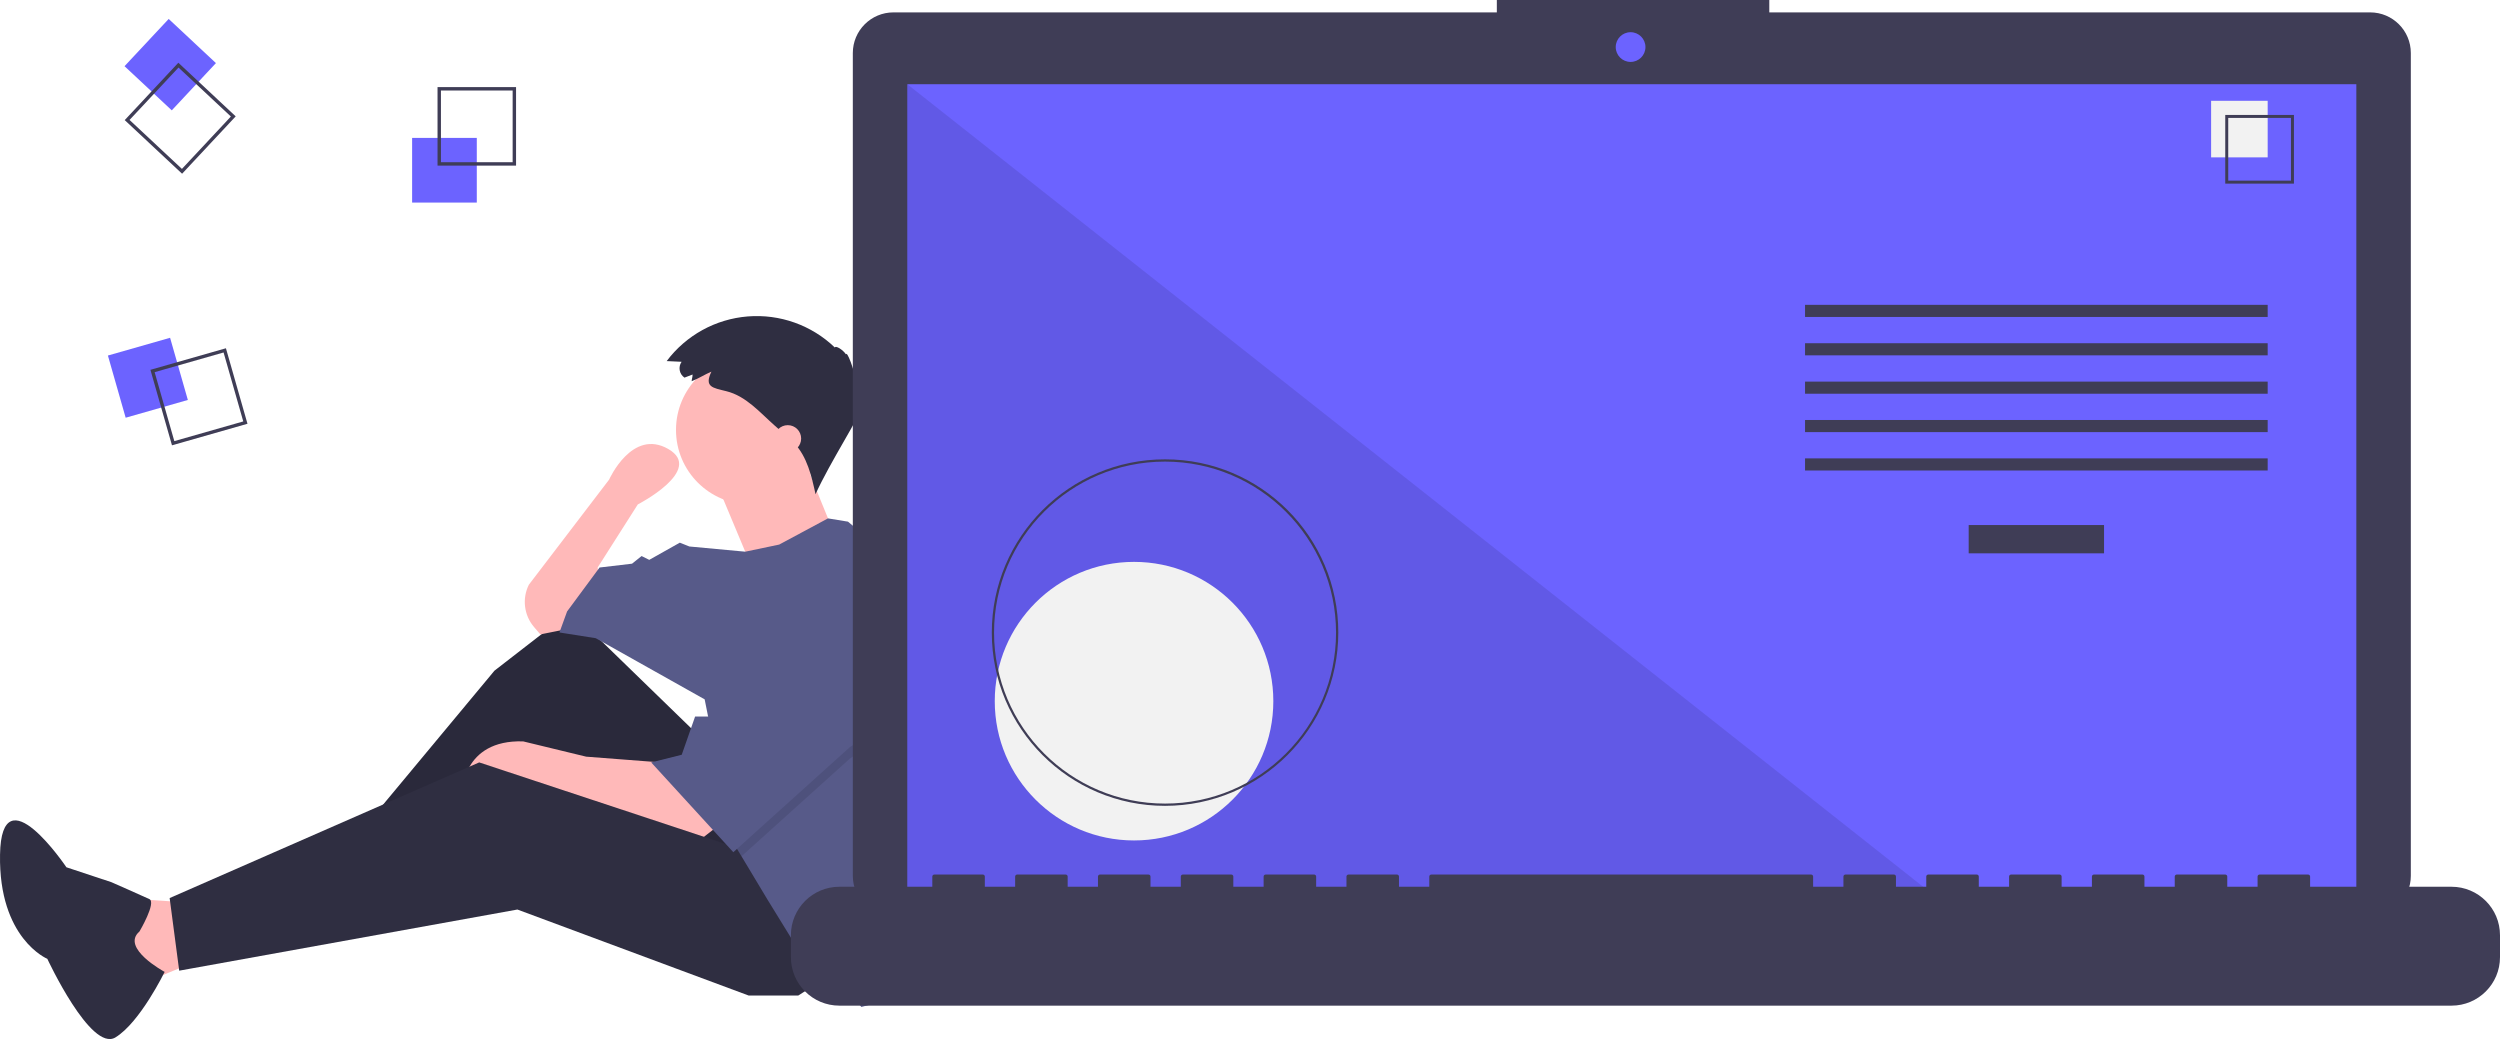
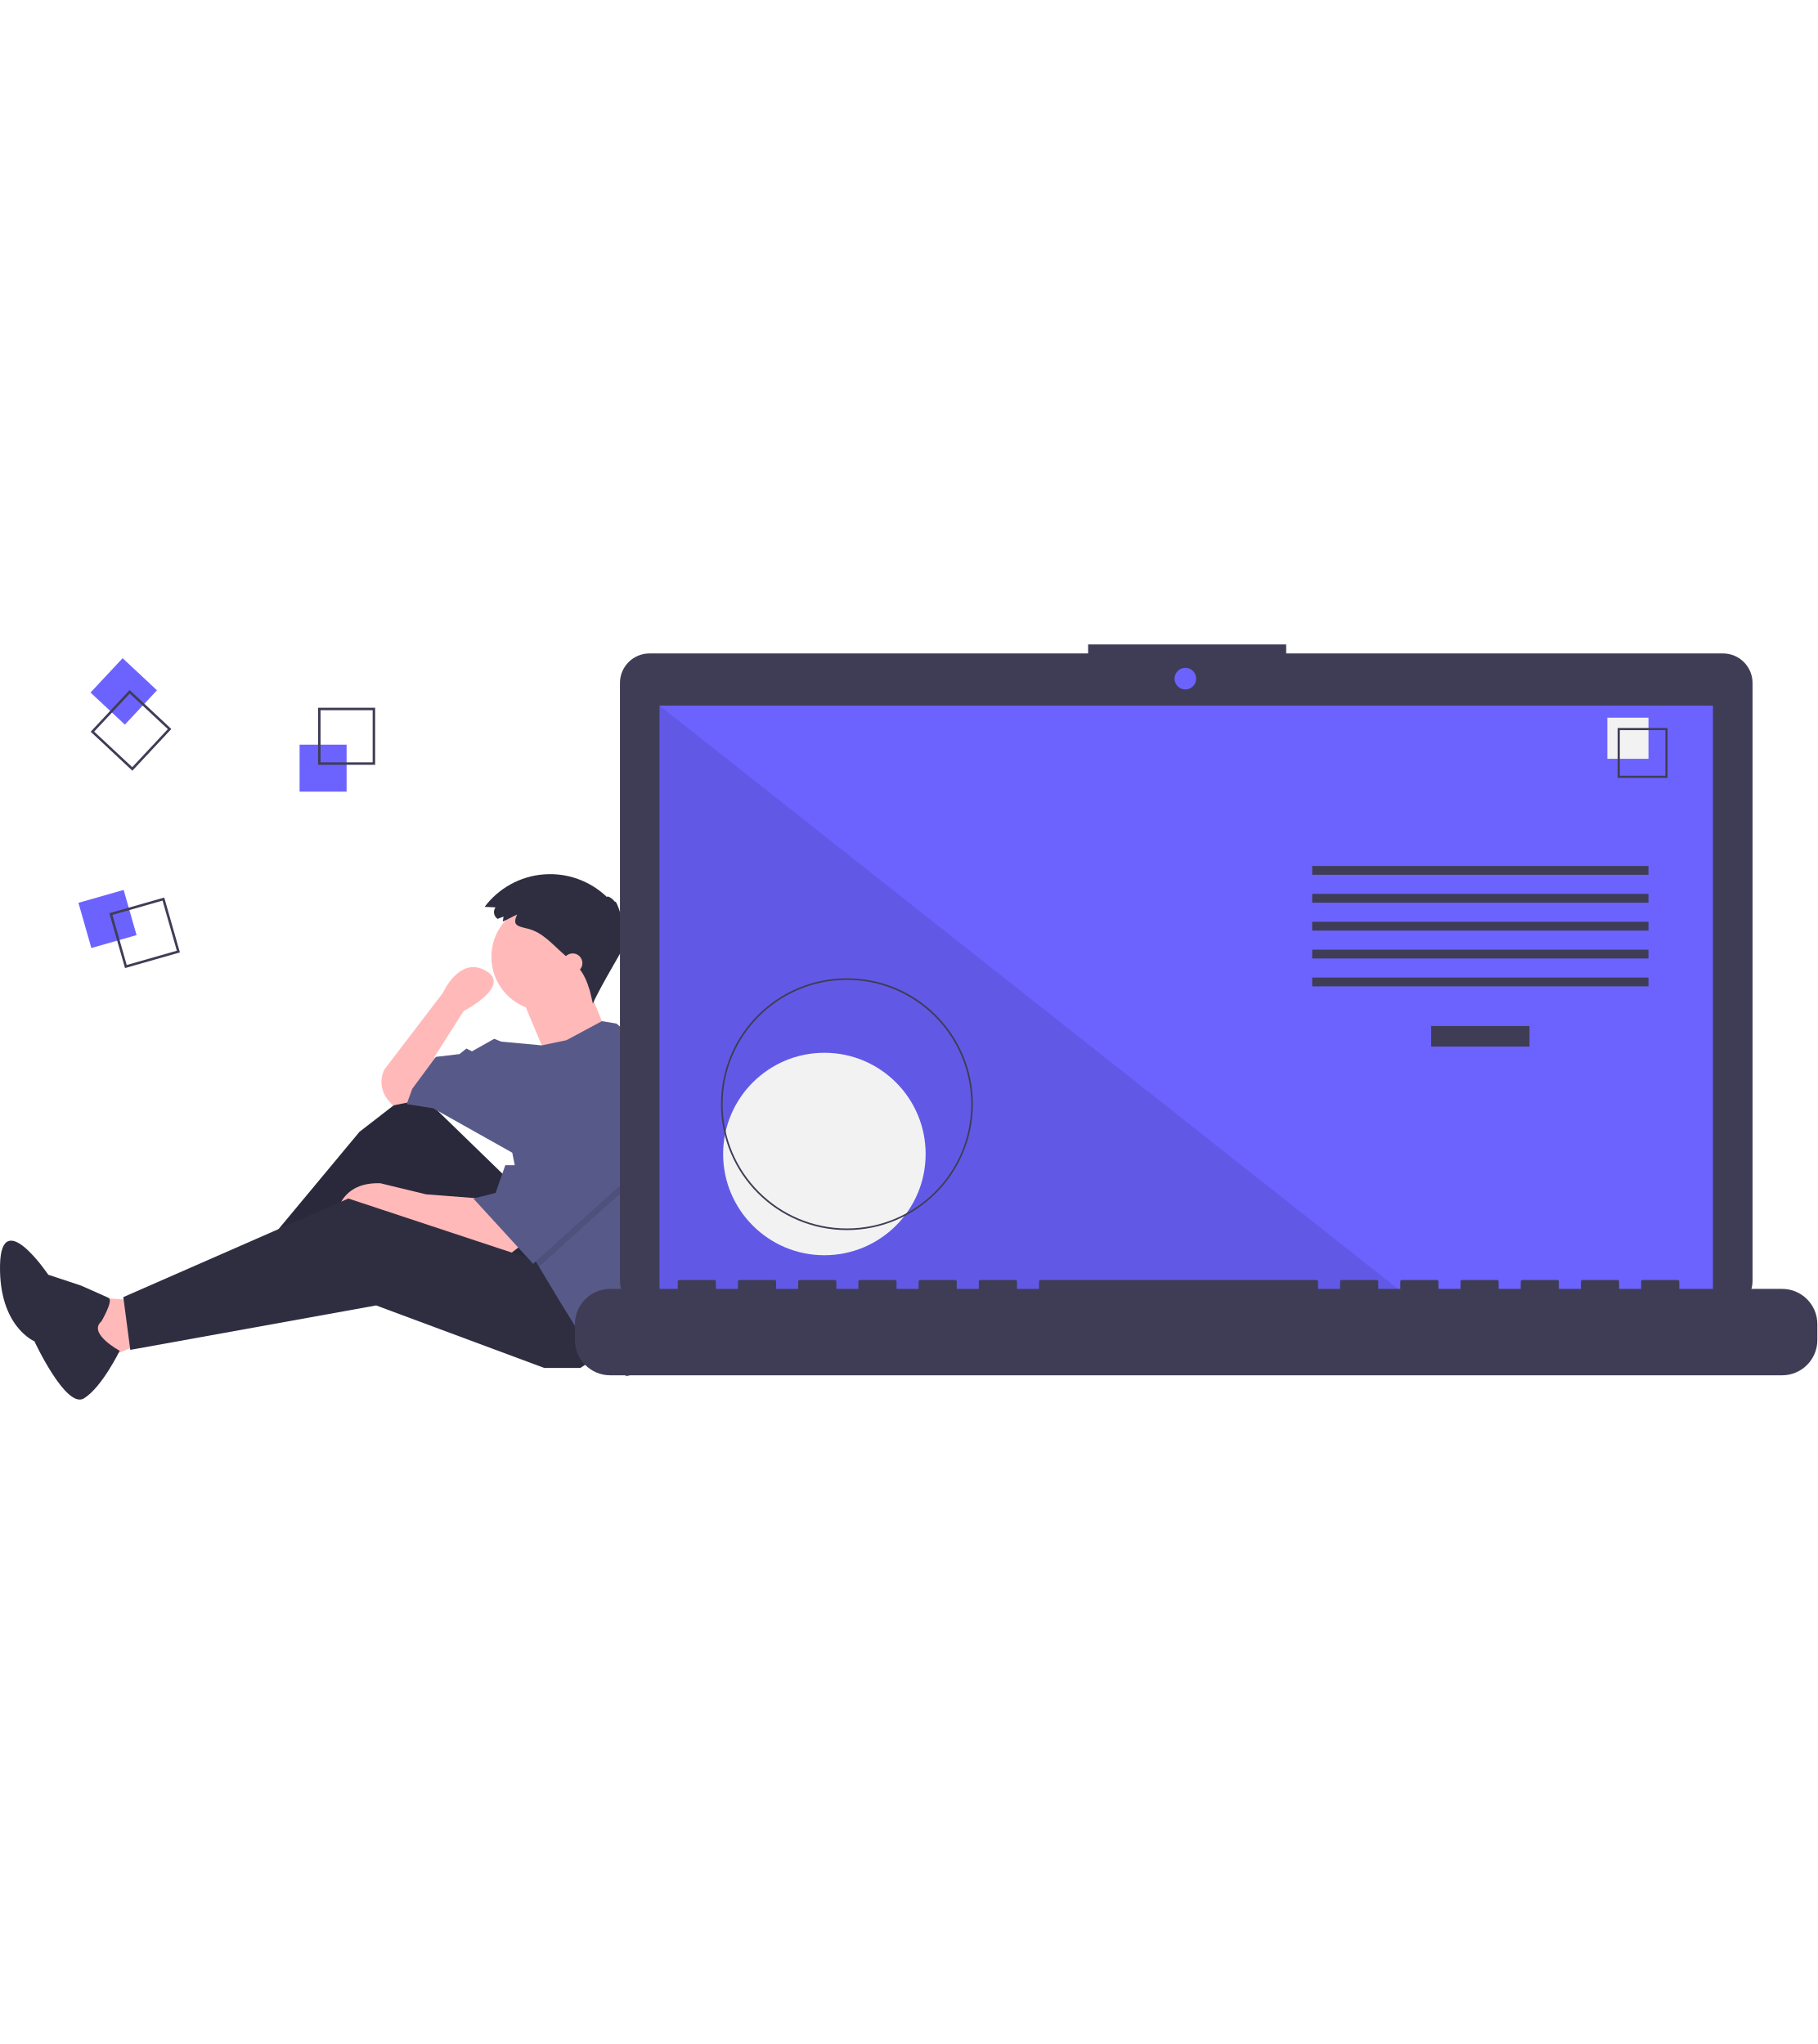
- <svg xmlns="http://www.w3.org/2000/svg" id="e189b3b9-b88e-4ad6-86fc-a3cf637fca9f" data-name="Layer 1" width="1082.439" height="449.881" viewBox="0 0 1082.439 449.881">
+ <svg xmlns="http://www.w3.org/2000/svg" id="e189b3b9-b88e-4ad6-86fc-a3cf637fca9f" data-name="Layer 1" width="400" height="450" viewBox="0 0 1082.439 449.881">
  <polygon points="77.591 390.495 52.772 388.84 61.045 426.069 89.173 414.487 77.591 390.495" fill="#ffb9b9" />
  <polygon points="305.1 321.001 247.189 264.744 214.096 290.391 148.739 368.985 156.185 380.567 235.606 326.792 289.381 397.113 340.674 371.467 305.1 321.001" fill="#2f2e41" />
  <polygon points="305.1 321.001 247.189 264.744 214.096 290.391 148.739 368.985 156.185 380.567 235.606 326.792 289.381 397.113 340.674 371.467 305.1 321.001" opacity="0.1" />
  <path d="M368.845,583.289l-7.446,5.791-60.393-20.683-14.064-5.791-28.128,5.791s0-23.165,26.474-22.337l27.301,6.618,32.265,2.482Z" transform="translate(-58.78049 -225.0594)" fill="#ffb9b9" />
  <polygon points="363.839 419.451 345.638 431.033 324.128 431.033 224.024 393.804 77.591 420.278 73.454 388.84 207.478 330.102 324.956 368.985 363.839 419.451" fill="#2f2e41" />
  <path d="M305.142,497.249l-12.41,2.482-2.704-3.155a16.717,16.717,0,0,1-2.26-18.355h0l34.747-45.502s9.928-22.337,25.646-13.237-13.237,23.992-13.237,23.992l-17.373,27.301,1.655,14.064Z" transform="translate(-58.78049 -225.0594)" fill="#ffb9b9" />
  <circle cx="324.956" cy="186.15" r="32.265" fill="#ffb9b9" />
  <path d="M369.258,434.788,384.15,470.362l35.574-14.892s-11.582-28.128-11.582-28.956S369.258,434.788,369.258,434.788Z" transform="translate(-58.78049 -225.0594)" fill="#ffb9b9" />
  <path d="M467.22,540.029a185.383,185.383,0,0,1-9.092,57.341l-2.416,7.429-11.582,52.948-12.41,3.309-9.1-11.582L404.419,636.237l-13.237-21.51-11.351-18.912-3.541-5.907-12.41-62.048L316.724,501.386l-15.719-2.482,3.309-9.1,14.064-19.028L332.443,469.121l4.137-3.309,3.309,1.655,13.237-7.446,4.137,1.655,24.19,2.25,14.693-3.078L417.275,449.506l8.654,1.415,29.783,24.819A185.22,185.22,0,0,1,467.22,540.029Z" transform="translate(-58.78049 -225.0594)" fill="#575a89" />
  <path d="M119.171,628.365s7.41-12.559,4.28-14.025-16.422-7.311-16.422-7.311l-19.492-6.46s-28.126-41.801-28.743-5.45,20.479,45.089,20.479,45.089S98.088,680.7,108.747,674.243,130.07,645.867,130.07,645.867,110.85,635.535,119.171,628.365Z" transform="translate(-58.78049 -225.0594)" fill="#2f2e41" />
  <polygon points="399.413 307.764 367.975 328.447 321.051 370.755 317.51 364.848 307.582 315.21 310.064 315.21 335.711 268.054 399.413 307.764" opacity="0.1" />
  <polygon points="335.711 263.09 310.064 310.246 300.964 310.246 295.173 326.792 281.936 330.102 317.51 368.985 367.975 323.483 399.413 302.8 335.711 263.09" fill="#575a89" />
  <path d="M358.64,387.219l-3.496,1.345a4.88,4.88,0,0,1-1.248-6.86l-6.46-.302a48.782,48.782,0,0,1,72.825-5.87c.294-1.013,3.5.958,4.809,2.956.44-1.648,3.446,6.32,4.509,11.952.492-1.875,2.385,1.152.727,4.057,1.051-.154,1.525,2.535.712,4.032,1.149-.54.956,2.669-.291,4.813,1.64-.146-12.935,22.476-18.837,35.696-1.714-7.873-3.64-16.164-9.166-22.029-.939-.997-1.968-1.905-2.994-2.811l-5.554-4.902c-6.458-5.7-12.332-12.736-20.935-14.866-5.912-1.464-9.651-1.795-6.429-8.457-2.911,1.215-5.629,3.021-8.566,4.15C358.287,389.192,358.698,388.151,358.64,387.219Z" transform="translate(-58.78049 -225.0594)" fill="#2f2e41" />
  <circle cx="341.088" cy="189.873" r="5.791" fill="#ffb9b9" />
  <rect x="178.439" y="59.71" width="28" height="28" fill="#6c63ff" />
  <path d="M282.22,296.77h-34v-34h34Zm-32.522-1.478h31.043V264.248H249.698Z" transform="translate(-58.78049 -225.0594)" fill="#3f3d56" />
  <rect x="108.808" y="374.617" width="28" height="28" transform="translate(403.9876 -61.23638) rotate(74.06317)" fill="#6c63ff" />
  <path d="M133.243,417.876l-9.336-32.693,32.693-9.336,9.336,32.693Zm-7.508-31.678,8.524,29.85,29.85-8.524-8.524-29.85Z" transform="translate(-58.78049 -225.0594)" fill="#3f3d56" />
  <rect x="118.487" y="239.049" width="28" height="28" transform="translate(349.0467 103.9752) rotate(133.0628)" fill="#6c63ff" />
  <path d="M112.781,277.063l23.215-24.841,24.841,23.215-23.215,24.841Zm23.286-22.751-21.196,22.681L137.551,298.189l21.196-22.681Z" transform="translate(-58.78049 -225.0594)" fill="#3f3d56" />
  <path d="M1085.012,230.422H824.843v-5.362h-117.971v5.362H445.63a17.599,17.599,0,0,0-17.599,17.599V604.272A17.599,17.599,0,0,0,445.63,621.871H1085.012a17.599,17.599,0,0,0,17.599-17.599V248.02A17.599,17.599,0,0,0,1085.012,230.422Z" transform="translate(-58.78049 -225.0594)" fill="#3f3d56" />
  <rect x="392.845" y="36.464" width="627.391" height="353.913" fill="#6c63ff" />
  <circle cx="706.004" cy="20.377" r="6.435" fill="#6c63ff" />
  <polygon points="840.813 390.377 392.845 390.377 392.845 36.464 840.813 390.377" opacity="0.1" />
  <circle cx="491.013" cy="303.587" r="60.307" fill="#f2f2f2" />
  <path d="M563.218,573.972A75.016,75.016,0,1,1,638.234,498.957,75.101,75.101,0,0,1,563.218,573.972Zm0-149.051A74.035,74.035,0,1,0,637.253,498.957,74.119,74.119,0,0,0,563.218,424.921Z" transform="translate(-58.78049 -225.0594)" fill="#3f3d56" />
  <rect x="852.392" y="227.332" width="58.605" height="12.246" fill="#3f3d56" />
  <rect x="781.541" y="131.989" width="200.307" height="5.248" fill="#3f3d56" />
  <rect x="781.541" y="148.608" width="200.307" height="5.248" fill="#3f3d56" />
  <rect x="781.541" y="165.228" width="200.307" height="5.248" fill="#3f3d56" />
  <rect x="781.541" y="181.847" width="200.307" height="5.248" fill="#3f3d56" />
  <rect x="781.541" y="198.467" width="200.307" height="5.248" fill="#3f3d56" />
  <rect x="957.356" y="43.644" width="24.492" height="24.492" fill="#f2f2f2" />
  <path d="M1052,304.566h-29.74v-29.74h29.74Zm-28.447-1.293h27.154V276.119h-27.154Z" transform="translate(-58.78049 -225.0594)" fill="#3f3d56" />
  <path d="M1120.227,609.001h-61.229v-4.412a.875.875,0,0,0-.875-.875h-20.993a.875.875,0,0,0-.875.875v4.412H1023.134v-4.412a.875.875,0,0,0-.875-.875h-20.993a.875.875,0,0,0-.875.875v4.412H987.272v-4.412a.875.875,0,0,0-.875-.875H965.404a.875.875,0,0,0-.875.875v4.412H951.409v-4.412a.875.875,0,0,0-.875-.875H929.541a.875.875,0,0,0-.875.875v4.412H915.546v-4.412a.875.875,0,0,0-.875-.875h-20.993a.875.875,0,0,0-.875.875v4.412H879.683v-4.412a.875.875,0,0,0-.875-.875H857.815a.875.875,0,0,0-.875.875v4.412H843.82v-4.412a.875.875,0,0,0-.875-.875H678.501a.875.875,0,0,0-.875.875v4.412H664.506v-4.412a.875.875,0,0,0-.875-.875H642.638a.875.875,0,0,0-.875.875v4.412H628.643v-4.412a.875.875,0,0,0-.875-.875H606.775a.875.875,0,0,0-.875.875v4.412H592.78v-4.412a.875.875,0,0,0-.875-.875H570.912a.875.875,0,0,0-.875.875v4.412H556.917v-4.412a.875.875,0,0,0-.875-.875H535.049a.875.875,0,0,0-.875.875v4.412H521.054v-4.412a.875.875,0,0,0-.875-.875H499.186a.875.875,0,0,0-.875.875v4.412H485.191v-4.412a.875.875,0,0,0-.875-.875h-20.993a.875.875,0,0,0-.875.875v4.412H422.212a20.993,20.993,0,0,0-20.993,20.993v9.492a20.993,20.993,0,0,0,20.993,20.993H1120.227a20.993,20.993,0,0,0,20.993-20.993v-9.492A20.993,20.993,0,0,0,1120.227,609.001Z" transform="translate(-58.78049 -225.0594)" fill="#3f3d56" />
</svg>
